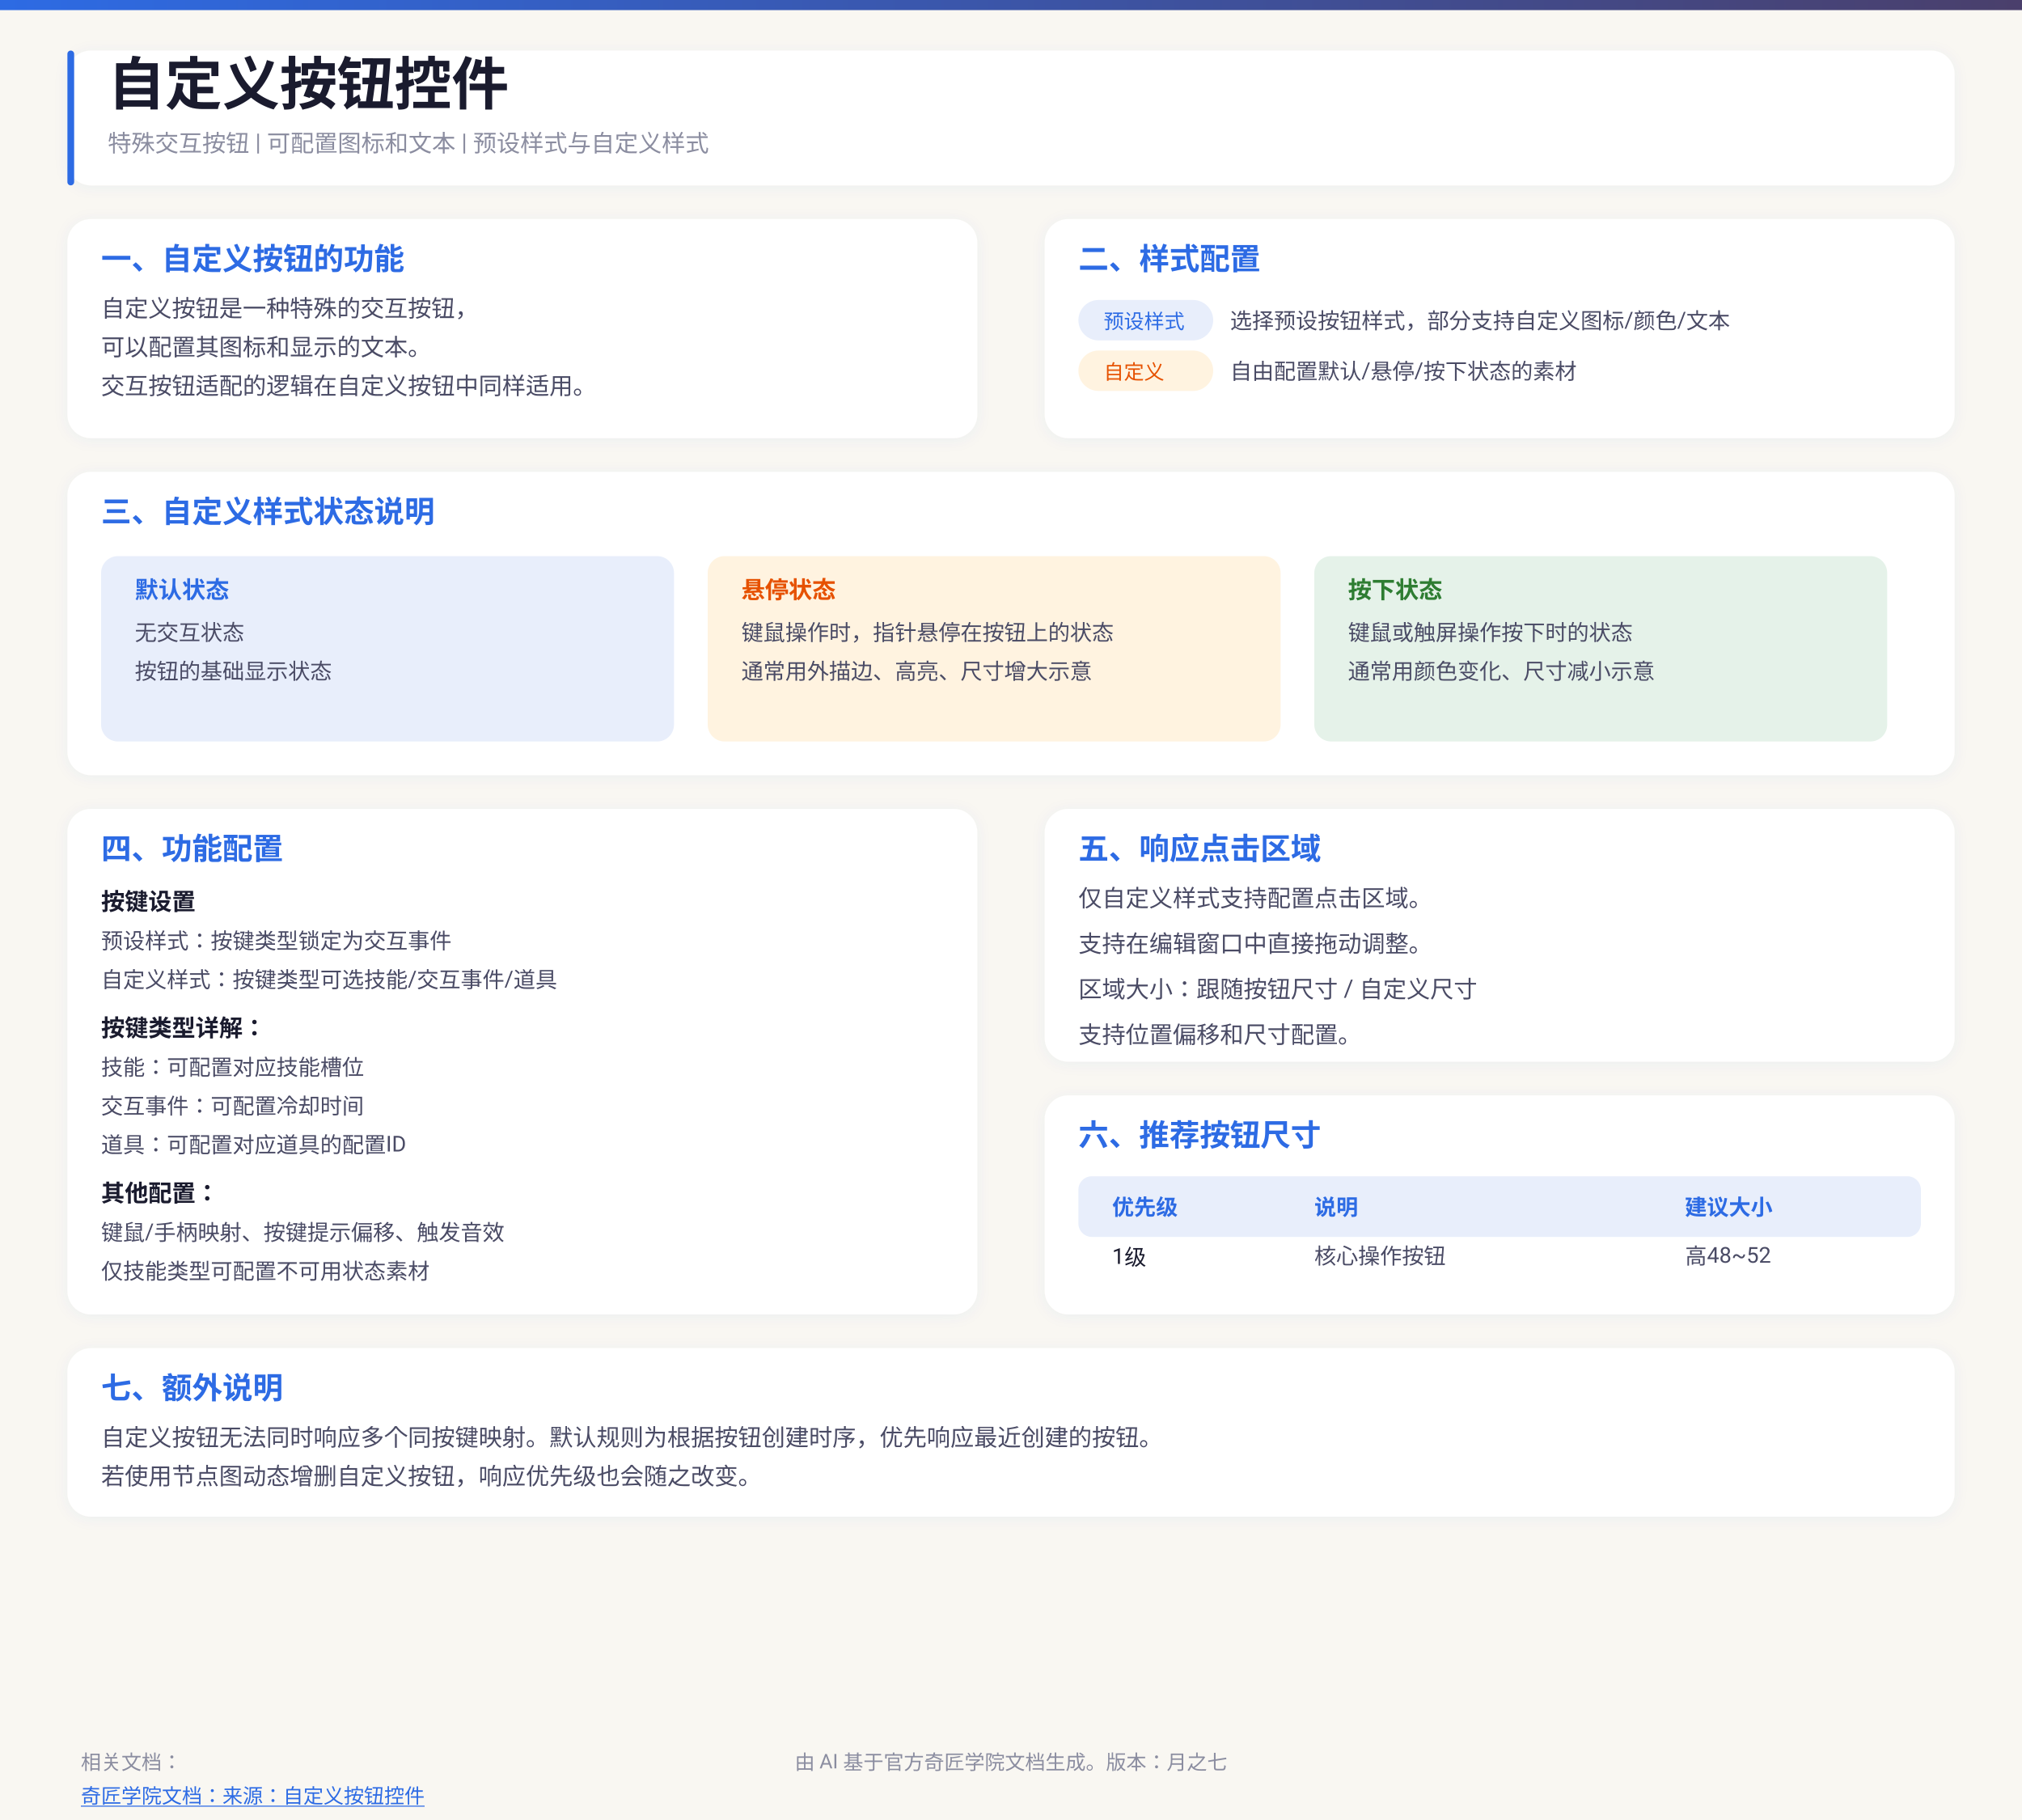
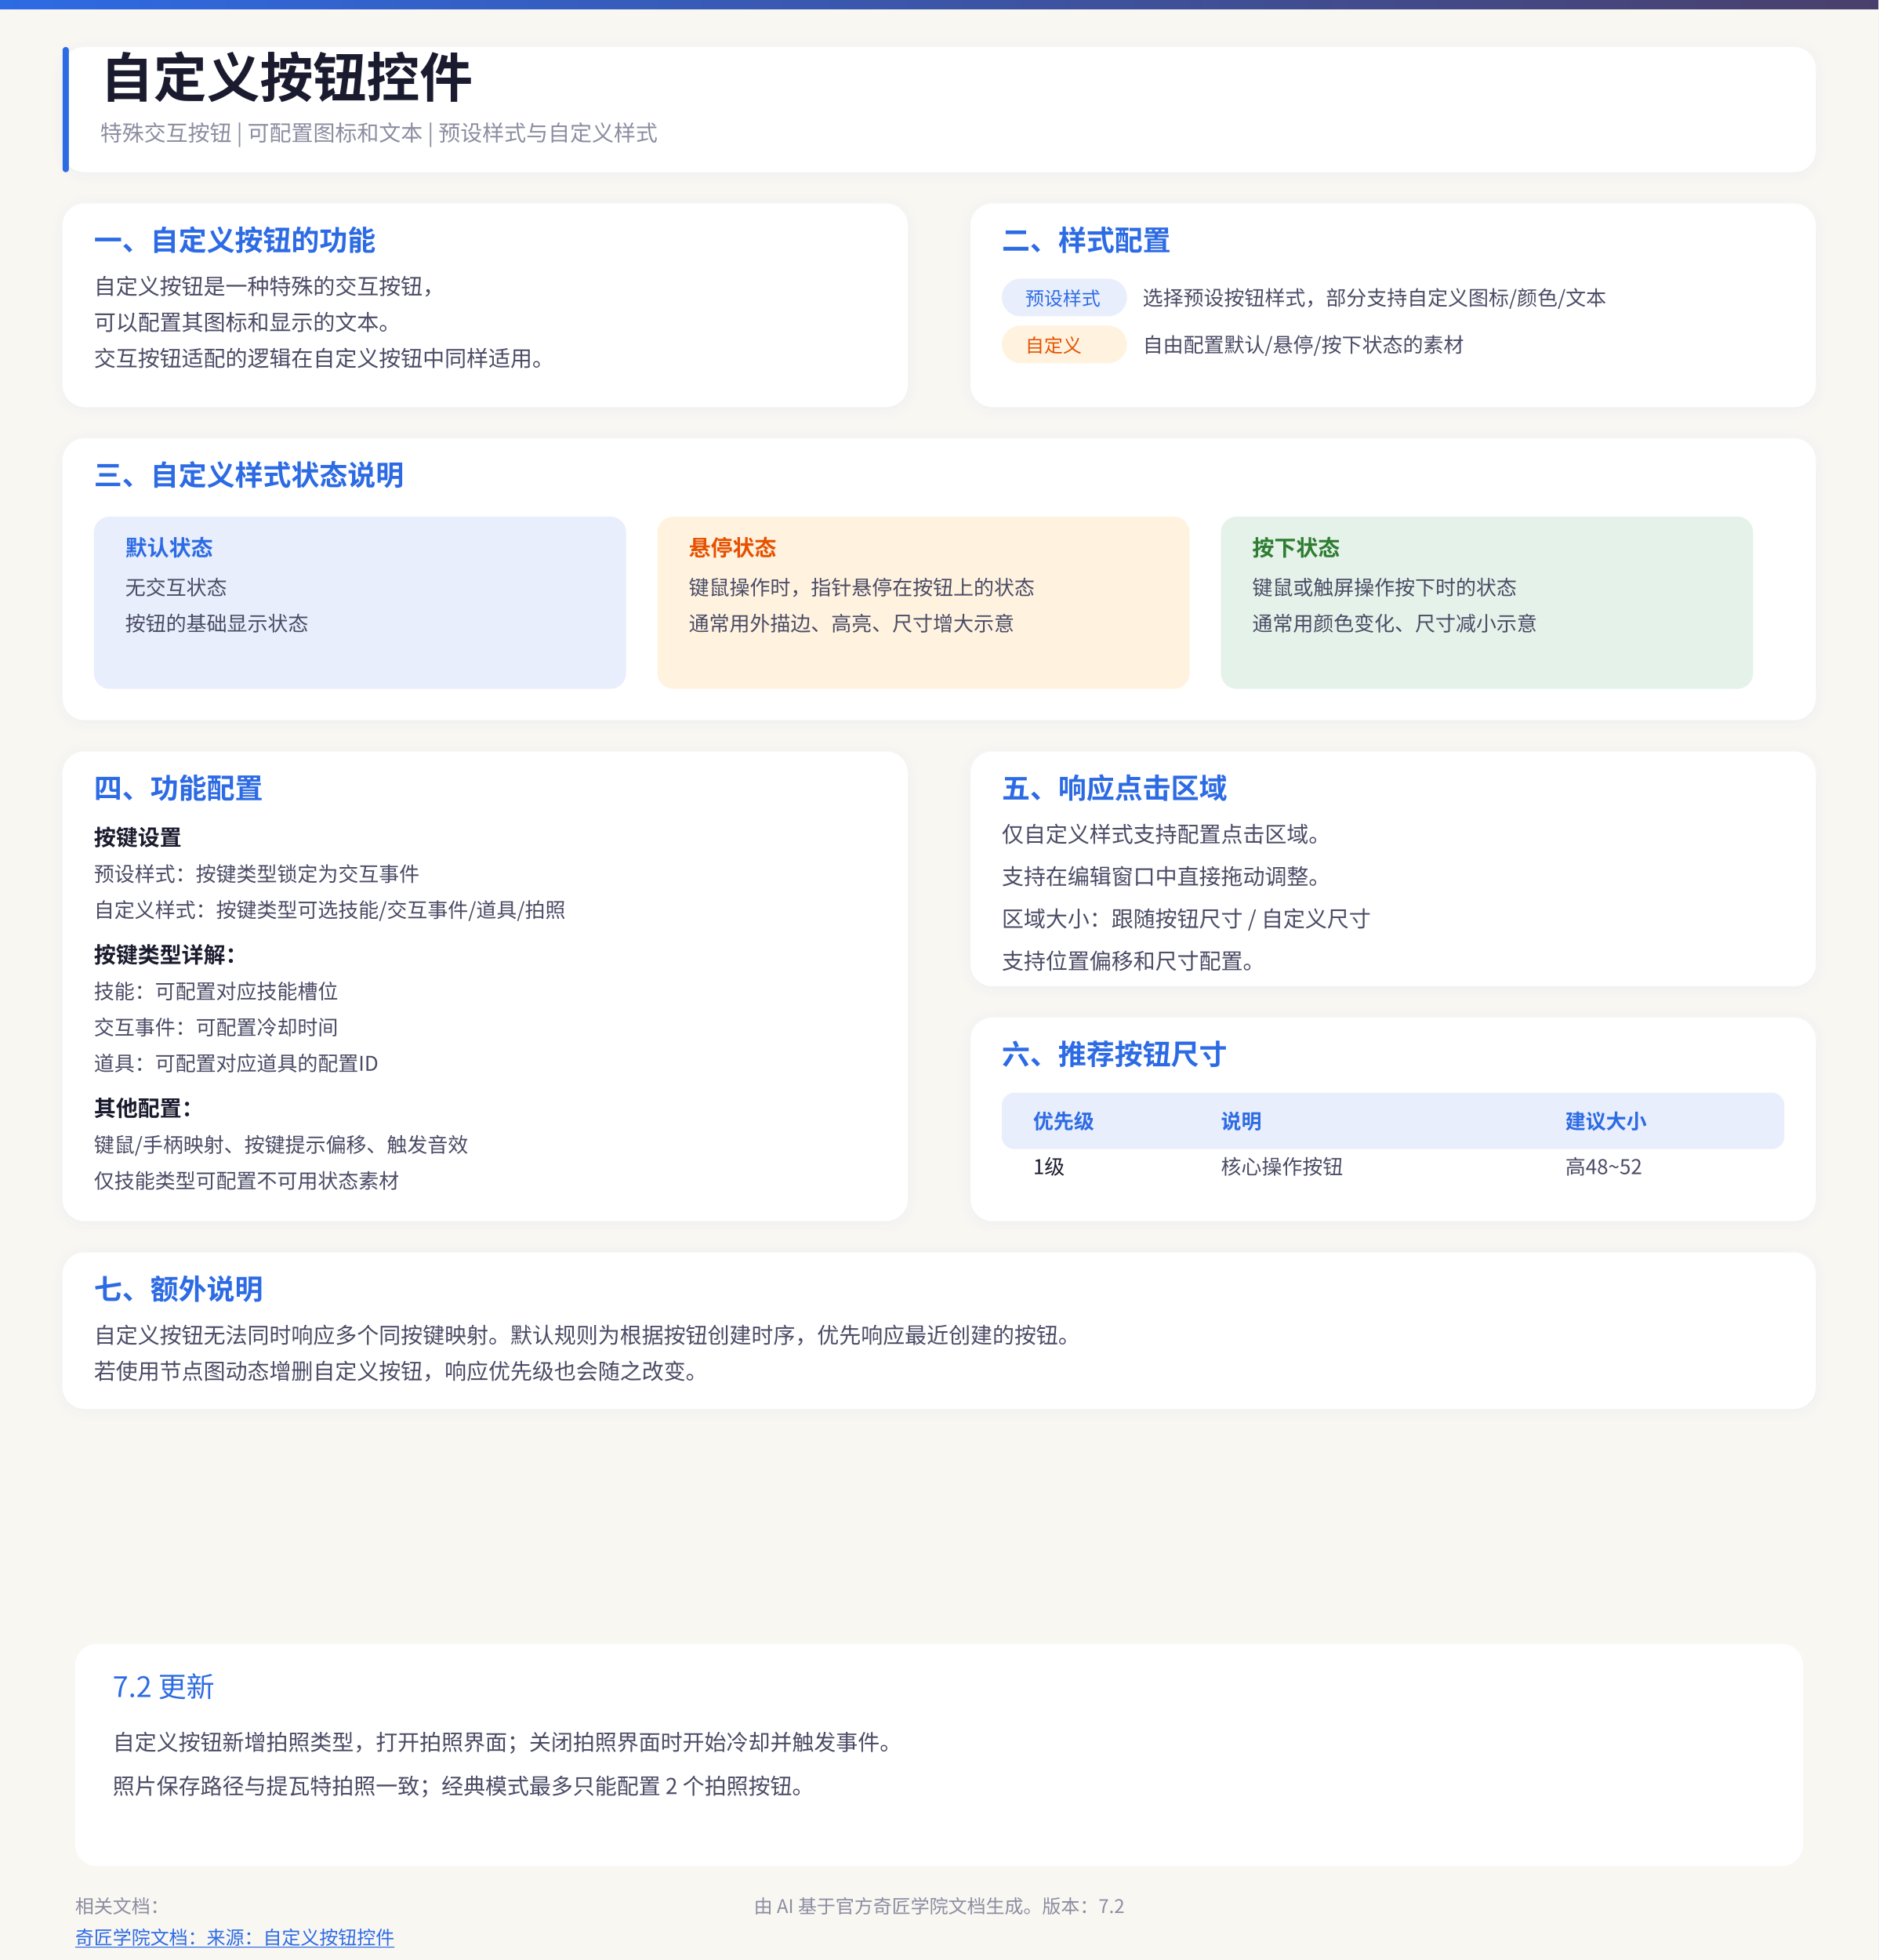
- <svg xmlns="http://www.w3.org/2000/svg" xmlns:xlink="http://www.w3.org/1999/xlink" viewBox="0 0 1200 1080">
+ <svg xmlns="http://www.w3.org/2000/svg" xmlns:xlink="http://www.w3.org/1999/xlink" viewBox="0 0 1200 1252">
  <defs>
    <linearGradient id="topGrad" x1="0" y1="0" x2="1" y2="0">
      <stop offset="0%" stop-color="#2D6BE4" />
      <stop offset="100%" stop-color="#4A3F6B" />
    </linearGradient>
    <filter id="card">
      <feDropShadow dx="0" dy="1" stdDeviation="4" flood-color="#2D6BE4" flood-opacity="0.06" />
    </filter>
  </defs>
-   <rect width="1200" height="1080" fill="#F9F7F2" />
+   <rect width="1200" height="1252" fill="#F9F7F2" />
  <rect width="1200" height="6" fill="url(#topGrad)" />
  <rect x="40" y="30" width="1120" height="80" rx="14" fill="#FFFFFF" filter="url(#card)" />
  <rect x="40" y="30" width="4" height="80" rx="2" fill="#2D6BE4" />
-   <text x="64" y="62" font-family="'HYWenHei 85W','Noto Sans SC','PingFang SC','Roboto',sans-serif" font-size="34" font-weight="bold" fill="#1A1B2E">自定义按钮控件</text>
-   <text x="64" y="90" font-family="'HYWenHei 85W','Noto Sans SC','PingFang SC','Roboto',sans-serif" font-size="14" fill="#8B8DA0">特殊交互按钮 | 可配置图标和文本 | 预设样式与自定义样式</text>
+   <text x="64" y="62" font-family="'Noto Sans CJK SC','HYWenHei 85W','Noto Sans SC','PingFang SC','Roboto',sans-serif" font-size="34" font-weight="bold" fill="#1A1B2E">自定义按钮控件</text>
+   <text x="64" y="90" font-family="'Noto Sans CJK SC','HYWenHei 85W','Noto Sans SC','PingFang SC','Roboto',sans-serif" font-size="14" fill="#8B8DA0">特殊交互按钮 | 可配置图标和文本 | 预设样式与自定义样式</text>
  <rect x="40" y="130" width="540" height="130" rx="14" fill="#FFFFFF" filter="url(#card)" />
-   <text x="60" y="160" font-family="'HYWenHei 85W','Noto Sans SC','PingFang SC','Roboto',sans-serif" font-size="18" font-weight="700" fill="#2D6BE4">一、自定义按钮的功能</text>
-   <text x="60" y="188" font-family="'HYWenHei 85W','Noto Sans SC','PingFang SC','Roboto',sans-serif" font-size="14" fill="#4A4B65">自定义按钮是一种特殊的交互按钮，</text>
-   <text x="60" y="211" font-family="'HYWenHei 85W','Noto Sans SC','PingFang SC','Roboto',sans-serif" font-size="14" fill="#4A4B65">可以配置其图标和显示的文本。</text>
-   <text x="60" y="234" font-family="'HYWenHei 85W','Noto Sans SC','PingFang SC','Roboto',sans-serif" font-size="14" fill="#4A4B65">交互按钮适配的逻辑在自定义按钮中同样适用。</text>
+   <text x="60" y="160" font-family="'Noto Sans CJK SC','HYWenHei 85W','Noto Sans SC','PingFang SC','Roboto',sans-serif" font-size="18" font-weight="700" fill="#2D6BE4">一、自定义按钮的功能</text>
+   <text x="60" y="188" font-family="'Noto Sans CJK SC','HYWenHei 85W','Noto Sans SC','PingFang SC','Roboto',sans-serif" font-size="14" fill="#4A4B65">自定义按钮是一种特殊的交互按钮，</text>
+   <text x="60" y="211" font-family="'Noto Sans CJK SC','HYWenHei 85W','Noto Sans SC','PingFang SC','Roboto',sans-serif" font-size="14" fill="#4A4B65">可以配置其图标和显示的文本。</text>
+   <text x="60" y="234" font-family="'Noto Sans CJK SC','HYWenHei 85W','Noto Sans SC','PingFang SC','Roboto',sans-serif" font-size="14" fill="#4A4B65">交互按钮适配的逻辑在自定义按钮中同样适用。</text>
  <rect x="620" y="130" width="540" height="130" rx="14" fill="#FFFFFF" filter="url(#card)" />
-   <text x="640" y="160" font-family="'HYWenHei 85W','Noto Sans SC','PingFang SC','Roboto',sans-serif" font-size="18" font-weight="700" fill="#2D6BE4">二、样式配置</text>
+   <text x="640" y="160" font-family="'Noto Sans CJK SC','HYWenHei 85W','Noto Sans SC','PingFang SC','Roboto',sans-serif" font-size="18" font-weight="700" fill="#2D6BE4">二、样式配置</text>
  <rect x="640" y="178" width="80" height="24" rx="12" fill="#E8EEFB" />
-   <text x="655" y="195" font-family="'HYWenHei 85W','Noto Sans SC','PingFang SC','Roboto',sans-serif" font-size="12" fill="#2D6BE4">预设样式</text>
-   <text x="730" y="195" font-family="'HYWenHei 85W','Noto Sans SC','PingFang SC','Roboto',sans-serif" font-size="13" fill="#4A4B65">选择预设按钮样式，部分支持自定义图标/颜色/文本</text>
+   <text x="655" y="195" font-family="'Noto Sans CJK SC','HYWenHei 85W','Noto Sans SC','PingFang SC','Roboto',sans-serif" font-size="12" fill="#2D6BE4">预设样式</text>
+   <text x="730" y="195" font-family="'Noto Sans CJK SC','HYWenHei 85W','Noto Sans SC','PingFang SC','Roboto',sans-serif" font-size="13" fill="#4A4B65">选择预设按钮样式，部分支持自定义图标/颜色/文本</text>
  <rect x="640" y="208" width="80" height="24" rx="12" fill="#FFF3E0" />
-   <text x="655" y="225" font-family="'HYWenHei 85W','Noto Sans SC','PingFang SC','Roboto',sans-serif" font-size="12" fill="#E65100">自定义</text>
-   <text x="730" y="225" font-family="'HYWenHei 85W','Noto Sans SC','PingFang SC','Roboto',sans-serif" font-size="13" fill="#4A4B65">自由配置默认/悬停/按下状态的素材</text>
+   <text x="655" y="225" font-family="'Noto Sans CJK SC','HYWenHei 85W','Noto Sans SC','PingFang SC','Roboto',sans-serif" font-size="12" fill="#E65100">自定义</text>
+   <text x="730" y="225" font-family="'Noto Sans CJK SC','HYWenHei 85W','Noto Sans SC','PingFang SC','Roboto',sans-serif" font-size="13" fill="#4A4B65">自由配置默认/悬停/按下状态的素材</text>
  <rect x="40" y="280" width="1120" height="180" rx="14" fill="#FFFFFF" filter="url(#card)" />
-   <text x="60" y="310" font-family="'HYWenHei 85W','Noto Sans SC','PingFang SC','Roboto',sans-serif" font-size="18" font-weight="700" fill="#2D6BE4">三、自定义样式状态说明</text>
+   <text x="60" y="310" font-family="'Noto Sans CJK SC','HYWenHei 85W','Noto Sans SC','PingFang SC','Roboto',sans-serif" font-size="18" font-weight="700" fill="#2D6BE4">三、自定义样式状态说明</text>
  <rect x="60" y="330" width="340" height="110" rx="10" fill="#E8EEFB" />
-   <text x="80" y="355" font-family="'HYWenHei 85W','Noto Sans SC','PingFang SC','Roboto',sans-serif" font-size="14" font-weight="700" fill="#2D6BE4">默认状态</text>
-   <text x="80" y="380" font-family="'HYWenHei 85W','Noto Sans SC','PingFang SC','Roboto',sans-serif" font-size="13" fill="#4A4B65">无交互状态</text>
-   <text x="80" y="403" font-family="'HYWenHei 85W','Noto Sans SC','PingFang SC','Roboto',sans-serif" font-size="13" fill="#4A4B65">按钮的基础显示状态</text>
+   <text x="80" y="355" font-family="'Noto Sans CJK SC','HYWenHei 85W','Noto Sans SC','PingFang SC','Roboto',sans-serif" font-size="14" font-weight="700" fill="#2D6BE4">默认状态</text>
+   <text x="80" y="380" font-family="'Noto Sans CJK SC','HYWenHei 85W','Noto Sans SC','PingFang SC','Roboto',sans-serif" font-size="13" fill="#4A4B65">无交互状态</text>
+   <text x="80" y="403" font-family="'Noto Sans CJK SC','HYWenHei 85W','Noto Sans SC','PingFang SC','Roboto',sans-serif" font-size="13" fill="#4A4B65">按钮的基础显示状态</text>
  <rect x="420" y="330" width="340" height="110" rx="10" fill="#FFF3E0" />
-   <text x="440" y="355" font-family="'HYWenHei 85W','Noto Sans SC','PingFang SC','Roboto',sans-serif" font-size="14" font-weight="700" fill="#E65100">悬停状态</text>
-   <text x="440" y="380" font-family="'HYWenHei 85W','Noto Sans SC','PingFang SC','Roboto',sans-serif" font-size="13" fill="#4A4B65">键鼠操作时，指针悬停在按钮上的状态</text>
-   <text x="440" y="403" font-family="'HYWenHei 85W','Noto Sans SC','PingFang SC','Roboto',sans-serif" font-size="13" fill="#4A4B65">通常用外描边、高亮、尺寸增大示意</text>
+   <text x="440" y="355" font-family="'Noto Sans CJK SC','HYWenHei 85W','Noto Sans SC','PingFang SC','Roboto',sans-serif" font-size="14" font-weight="700" fill="#E65100">悬停状态</text>
+   <text x="440" y="380" font-family="'Noto Sans CJK SC','HYWenHei 85W','Noto Sans SC','PingFang SC','Roboto',sans-serif" font-size="13" fill="#4A4B65">键鼠操作时，指针悬停在按钮上的状态</text>
+   <text x="440" y="403" font-family="'Noto Sans CJK SC','HYWenHei 85W','Noto Sans SC','PingFang SC','Roboto',sans-serif" font-size="13" fill="#4A4B65">通常用外描边、高亮、尺寸增大示意</text>
  <rect x="780" y="330" width="340" height="110" rx="10" fill="#E5F2E9" />
-   <text x="800" y="355" font-family="'HYWenHei 85W','Noto Sans SC','PingFang SC','Roboto',sans-serif" font-size="14" font-weight="700" fill="#2E7D32">按下状态</text>
-   <text x="800" y="380" font-family="'HYWenHei 85W','Noto Sans SC','PingFang SC','Roboto',sans-serif" font-size="13" fill="#4A4B65">键鼠或触屏操作按下时的状态</text>
-   <text x="800" y="403" font-family="'HYWenHei 85W','Noto Sans SC','PingFang SC','Roboto',sans-serif" font-size="13" fill="#4A4B65">通常用颜色变化、尺寸减小示意</text>
+   <text x="800" y="355" font-family="'Noto Sans CJK SC','HYWenHei 85W','Noto Sans SC','PingFang SC','Roboto',sans-serif" font-size="14" font-weight="700" fill="#2E7D32">按下状态</text>
+   <text x="800" y="380" font-family="'Noto Sans CJK SC','HYWenHei 85W','Noto Sans SC','PingFang SC','Roboto',sans-serif" font-size="13" fill="#4A4B65">键鼠或触屏操作按下时的状态</text>
+   <text x="800" y="403" font-family="'Noto Sans CJK SC','HYWenHei 85W','Noto Sans SC','PingFang SC','Roboto',sans-serif" font-size="13" fill="#4A4B65">通常用颜色变化、尺寸减小示意</text>
  <rect x="40" y="480" width="540" height="300" rx="14" fill="#FFFFFF" filter="url(#card)" />
-   <text x="60" y="510" font-family="'HYWenHei 85W','Noto Sans SC','PingFang SC','Roboto',sans-serif" font-size="18" font-weight="700" fill="#2D6BE4">四、功能配置</text>
-   <text x="60" y="540" font-family="'HYWenHei 85W','Noto Sans SC','PingFang SC','Roboto',sans-serif" font-size="14" font-weight="700" fill="#1A1B2E">按键设置</text>
-   <text x="60" y="563" font-family="'HYWenHei 85W','Noto Sans SC','PingFang SC','Roboto',sans-serif" font-size="13" fill="#4A4B65">预设样式：按键类型锁定为交互事件</text>
-   <text x="60" y="586" font-family="'HYWenHei 85W','Noto Sans SC','PingFang SC','Roboto',sans-serif" font-size="13" fill="#4A4B65">自定义样式：按键类型可选技能/交互事件/道具</text>
-   <text x="60" y="615" font-family="'HYWenHei 85W','Noto Sans SC','PingFang SC','Roboto',sans-serif" font-size="14" font-weight="700" fill="#1A1B2E">按键类型详解：</text>
-   <text x="60" y="638" font-family="'HYWenHei 85W','Noto Sans SC','PingFang SC','Roboto',sans-serif" font-size="13" fill="#4A4B65">技能：可配置对应技能槽位</text>
-   <text x="60" y="661" font-family="'HYWenHei 85W','Noto Sans SC','PingFang SC','Roboto',sans-serif" font-size="13" fill="#4A4B65">交互事件：可配置冷却时间</text>
-   <text x="60" y="684" font-family="'HYWenHei 85W','Noto Sans SC','PingFang SC','Roboto',sans-serif" font-size="13" fill="#4A4B65">道具：可配置对应道具的配置ID</text>
-   <text x="60" y="713" font-family="'HYWenHei 85W','Noto Sans SC','PingFang SC','Roboto',sans-serif" font-size="14" font-weight="700" fill="#1A1B2E">其他配置：</text>
-   <text x="60" y="736" font-family="'HYWenHei 85W','Noto Sans SC','PingFang SC','Roboto',sans-serif" font-size="13" fill="#4A4B65">键鼠/手柄映射、按键提示偏移、触发音效</text>
-   <text x="60" y="759" font-family="'HYWenHei 85W','Noto Sans SC','PingFang SC','Roboto',sans-serif" font-size="13" fill="#4A4B65">仅技能类型可配置不可用状态素材</text>
+   <text x="60" y="510" font-family="'Noto Sans CJK SC','HYWenHei 85W','Noto Sans SC','PingFang SC','Roboto',sans-serif" font-size="18" font-weight="700" fill="#2D6BE4">四、功能配置</text>
+   <text x="60" y="540" font-family="'Noto Sans CJK SC','HYWenHei 85W','Noto Sans SC','PingFang SC','Roboto',sans-serif" font-size="14" font-weight="700" fill="#1A1B2E">按键设置</text>
+   <text x="60" y="563" font-family="'Noto Sans CJK SC','HYWenHei 85W','Noto Sans SC','PingFang SC','Roboto',sans-serif" font-size="13" fill="#4A4B65">预设样式：按键类型锁定为交互事件</text>
+   <text x="60" y="586" font-family="'Noto Sans CJK SC','HYWenHei 85W','Noto Sans SC','PingFang SC','Roboto',sans-serif" font-size="13" fill="#4A4B65">自定义样式：按键类型可选技能/交互事件/道具/拍照</text>
+   <text x="60" y="615" font-family="'Noto Sans CJK SC','HYWenHei 85W','Noto Sans SC','PingFang SC','Roboto',sans-serif" font-size="14" font-weight="700" fill="#1A1B2E">按键类型详解：</text>
+   <text x="60" y="638" font-family="'Noto Sans CJK SC','HYWenHei 85W','Noto Sans SC','PingFang SC','Roboto',sans-serif" font-size="13" fill="#4A4B65">技能：可配置对应技能槽位</text>
+   <text x="60" y="661" font-family="'Noto Sans CJK SC','HYWenHei 85W','Noto Sans SC','PingFang SC','Roboto',sans-serif" font-size="13" fill="#4A4B65">交互事件：可配置冷却时间</text>
+   <text x="60" y="684" font-family="'Noto Sans CJK SC','HYWenHei 85W','Noto Sans SC','PingFang SC','Roboto',sans-serif" font-size="13" fill="#4A4B65">道具：可配置对应道具的配置ID</text>
+   <text x="60" y="713" font-family="'Noto Sans CJK SC','HYWenHei 85W','Noto Sans SC','PingFang SC','Roboto',sans-serif" font-size="14" font-weight="700" fill="#1A1B2E">其他配置：</text>
+   <text x="60" y="736" font-family="'Noto Sans CJK SC','HYWenHei 85W','Noto Sans SC','PingFang SC','Roboto',sans-serif" font-size="13" fill="#4A4B65">键鼠/手柄映射、按键提示偏移、触发音效</text>
+   <text x="60" y="759" font-family="'Noto Sans CJK SC','HYWenHei 85W','Noto Sans SC','PingFang SC','Roboto',sans-serif" font-size="13" fill="#4A4B65">仅技能类型可配置不可用状态素材</text>
  <rect x="620" y="480" width="540" height="150" rx="14" fill="#FFFFFF" filter="url(#card)" />
-   <text x="640" y="510" font-family="'HYWenHei 85W','Noto Sans SC','PingFang SC','Roboto',sans-serif" font-size="18" font-weight="700" fill="#2D6BE4">五、响应点击区域</text>
-   <text x="640" y="538" font-family="'HYWenHei 85W','Noto Sans SC','PingFang SC','Roboto',sans-serif" font-size="14" fill="#4A4B65">仅自定义样式支持配置点击区域。</text>
-   <text x="640" y="565" font-family="'HYWenHei 85W','Noto Sans SC','PingFang SC','Roboto',sans-serif" font-size="14" fill="#4A4B65">支持在编辑窗口中直接拖动调整。</text>
-   <text x="640" y="592" font-family="'HYWenHei 85W','Noto Sans SC','PingFang SC','Roboto',sans-serif" font-size="14" fill="#4A4B65">区域大小：跟随按钮尺寸 / 自定义尺寸</text>
-   <text x="640" y="619" font-family="'HYWenHei 85W','Noto Sans SC','PingFang SC','Roboto',sans-serif" font-size="14" fill="#4A4B65">支持位置偏移和尺寸配置。</text>
+   <text x="640" y="510" font-family="'Noto Sans CJK SC','HYWenHei 85W','Noto Sans SC','PingFang SC','Roboto',sans-serif" font-size="18" font-weight="700" fill="#2D6BE4">五、响应点击区域</text>
+   <text x="640" y="538" font-family="'Noto Sans CJK SC','HYWenHei 85W','Noto Sans SC','PingFang SC','Roboto',sans-serif" font-size="14" fill="#4A4B65">仅自定义样式支持配置点击区域。</text>
+   <text x="640" y="565" font-family="'Noto Sans CJK SC','HYWenHei 85W','Noto Sans SC','PingFang SC','Roboto',sans-serif" font-size="14" fill="#4A4B65">支持在编辑窗口中直接拖动调整。</text>
+   <text x="640" y="592" font-family="'Noto Sans CJK SC','HYWenHei 85W','Noto Sans SC','PingFang SC','Roboto',sans-serif" font-size="14" fill="#4A4B65">区域大小：跟随按钮尺寸 / 自定义尺寸</text>
+   <text x="640" y="619" font-family="'Noto Sans CJK SC','HYWenHei 85W','Noto Sans SC','PingFang SC','Roboto',sans-serif" font-size="14" fill="#4A4B65">支持位置偏移和尺寸配置。</text>
  <rect x="620" y="650" width="540" height="130" rx="14" fill="#FFFFFF" filter="url(#card)" />
-   <text x="640" y="680" font-family="'HYWenHei 85W','Noto Sans SC','PingFang SC','Roboto',sans-serif" font-size="18" font-weight="700" fill="#2D6BE4">六、推荐按钮尺寸</text>
+   <text x="640" y="680" font-family="'Noto Sans CJK SC','HYWenHei 85W','Noto Sans SC','PingFang SC','Roboto',sans-serif" font-size="18" font-weight="700" fill="#2D6BE4">六、推荐按钮尺寸</text>
  <rect x="640" y="698" width="500" height="36" rx="8" fill="#E8EEFB" />
-   <text x="660" y="721" font-family="'HYWenHei 85W','Noto Sans SC','PingFang SC','Roboto',sans-serif" font-size="13" font-weight="700" fill="#2D6BE4">优先级</text>
-   <text x="780" y="721" font-family="'HYWenHei 85W','Noto Sans SC','PingFang SC','Roboto',sans-serif" font-size="13" font-weight="700" fill="#2D6BE4">说明</text>
-   <text x="1000" y="721" font-family="'HYWenHei 85W','Noto Sans SC','PingFang SC','Roboto',sans-serif" font-size="13" font-weight="700" fill="#2D6BE4">建议大小</text>
-   <text x="660" y="750" font-family="'HYWenHei 85W','Noto Sans SC','PingFang SC','Roboto',sans-serif" font-size="13" fill="#1A1B2E">1级</text>
-   <text x="780" y="750" font-family="'HYWenHei 85W','Noto Sans SC','PingFang SC','Roboto',sans-serif" font-size="13" fill="#4A4B65">核心操作按钮</text>
-   <text x="1000" y="750" font-family="'HYWenHei 85W','Noto Sans SC','PingFang SC','Roboto',sans-serif" font-size="13" fill="#4A4B65">高48~52</text>
+   <text x="660" y="721" font-family="'Noto Sans CJK SC','HYWenHei 85W','Noto Sans SC','PingFang SC','Roboto',sans-serif" font-size="13" font-weight="700" fill="#2D6BE4">优先级</text>
+   <text x="780" y="721" font-family="'Noto Sans CJK SC','HYWenHei 85W','Noto Sans SC','PingFang SC','Roboto',sans-serif" font-size="13" font-weight="700" fill="#2D6BE4">说明</text>
+   <text x="1000" y="721" font-family="'Noto Sans CJK SC','HYWenHei 85W','Noto Sans SC','PingFang SC','Roboto',sans-serif" font-size="13" font-weight="700" fill="#2D6BE4">建议大小</text>
+   <text x="660" y="750" font-family="'Noto Sans CJK SC','HYWenHei 85W','Noto Sans SC','PingFang SC','Roboto',sans-serif" font-size="13" fill="#1A1B2E">1级</text>
+   <text x="780" y="750" font-family="'Noto Sans CJK SC','HYWenHei 85W','Noto Sans SC','PingFang SC','Roboto',sans-serif" font-size="13" fill="#4A4B65">核心操作按钮</text>
+   <text x="1000" y="750" font-family="'Noto Sans CJK SC','HYWenHei 85W','Noto Sans SC','PingFang SC','Roboto',sans-serif" font-size="13" fill="#4A4B65">高48~52</text>
  <rect x="40" y="800" width="1120" height="100" rx="14" fill="#FFFFFF" filter="url(#card)" />
-   <text x="60" y="830" font-family="'HYWenHei 85W','Noto Sans SC','PingFang SC','Roboto',sans-serif" font-size="18" font-weight="700" fill="#2D6BE4">七、额外说明</text>
-   <text x="60" y="858" font-family="'HYWenHei 85W','Noto Sans SC','PingFang SC','Roboto',sans-serif" font-size="14" fill="#4A4B65">自定义按钮无法同时响应多个同按键映射。默认规则为根据按钮创建时序，优先响应最近创建的按钮。</text>
-   <text x="60" y="881" font-family="'HYWenHei 85W','Noto Sans SC','PingFang SC','Roboto',sans-serif" font-size="14" fill="#4A4B65">若使用节点图动态增删自定义按钮，响应优先级也会随之改变。</text>
-   <text x="600" y="1050" text-anchor="middle" font-family="'HYWenHei 85W','Noto Sans SC','PingFang SC','Roboto',sans-serif" font-size="12" fill="#8B8DA0">由 AI 基于官方奇匠学院文档生成。版本：月之七</text>
-   <text x="48" y="1050" fill="#8B8DA0" font-size="12" font-family="'HYWenHei 85W','Noto Sans SC','PingFang SC','Roboto',sans-serif">相关文档：</text>
+   <text x="60" y="830" font-family="'Noto Sans CJK SC','HYWenHei 85W','Noto Sans SC','PingFang SC','Roboto',sans-serif" font-size="18" font-weight="700" fill="#2D6BE4">七、额外说明</text>
+   <text x="60" y="858" font-family="'Noto Sans CJK SC','HYWenHei 85W','Noto Sans SC','PingFang SC','Roboto',sans-serif" font-size="14" fill="#4A4B65">自定义按钮无法同时响应多个同按键映射。默认规则为根据按钮创建时序，优先响应最近创建的按钮。</text>
+   <text x="60" y="881" font-family="'Noto Sans CJK SC','HYWenHei 85W','Noto Sans SC','PingFang SC','Roboto',sans-serif" font-size="14" fill="#4A4B65">若使用节点图动态增删自定义按钮，响应优先级也会随之改变。</text>
+   <text x="600" y="1222" text-anchor="middle" font-family="'Noto Sans CJK SC','HYWenHei 85W','Noto Sans SC','PingFang SC','Roboto',sans-serif" font-size="12" fill="#8B8DA0">由 AI 基于官方奇匠学院文档生成。版本：7.2</text>
+   <text x="48" y="1222" fill="#8B8DA0" font-size="12" font-family="'Noto Sans CJK SC','HYWenHei 85W','Noto Sans SC','PingFang SC','Roboto',sans-serif">相关文档：</text>
  <a xlink:href="https://act.mihoyo.com/ys/ugc/tutorial/detail/mhtpwgitsigc" target="_blank">
-     <text x="48" y="1070" fill="#2D6BE4" font-size="12" text-decoration="underline" font-family="'HYWenHei 85W','Noto Sans SC','PingFang SC','Roboto',sans-serif">奇匠学院文档：来源：自定义按钮控件</text>
+     <text x="48" y="1242" fill="#2D6BE4" font-size="12" text-decoration="underline" font-family="'Noto Sans CJK SC','HYWenHei 85W','Noto Sans SC','PingFang SC','Roboto',sans-serif">奇匠学院文档：来源：自定义按钮控件</text>
  </a>
+   <g font-family="Noto Sans CJK SC, sans-serif">
+     <rect x="48" y="1050" width="1104" height="142" rx="14" fill="#fff" />
+     <text x="72" y="1084" font-size="18" fill="#2D6BE4">7.2 更新</text>
+     <text x="72" y="1118" font-size="14" fill="#4A4B65">自定义按钮新增拍照类型，打开拍照界面；关闭拍照界面时开始冷却并触发事件。</text>
+     <text x="72" y="1146" font-size="14" fill="#4A4B65">照片保存路径与提瓦特拍照一致；经典模式最多只能配置 2 个拍照按钮。</text>
+   </g>
</svg>
